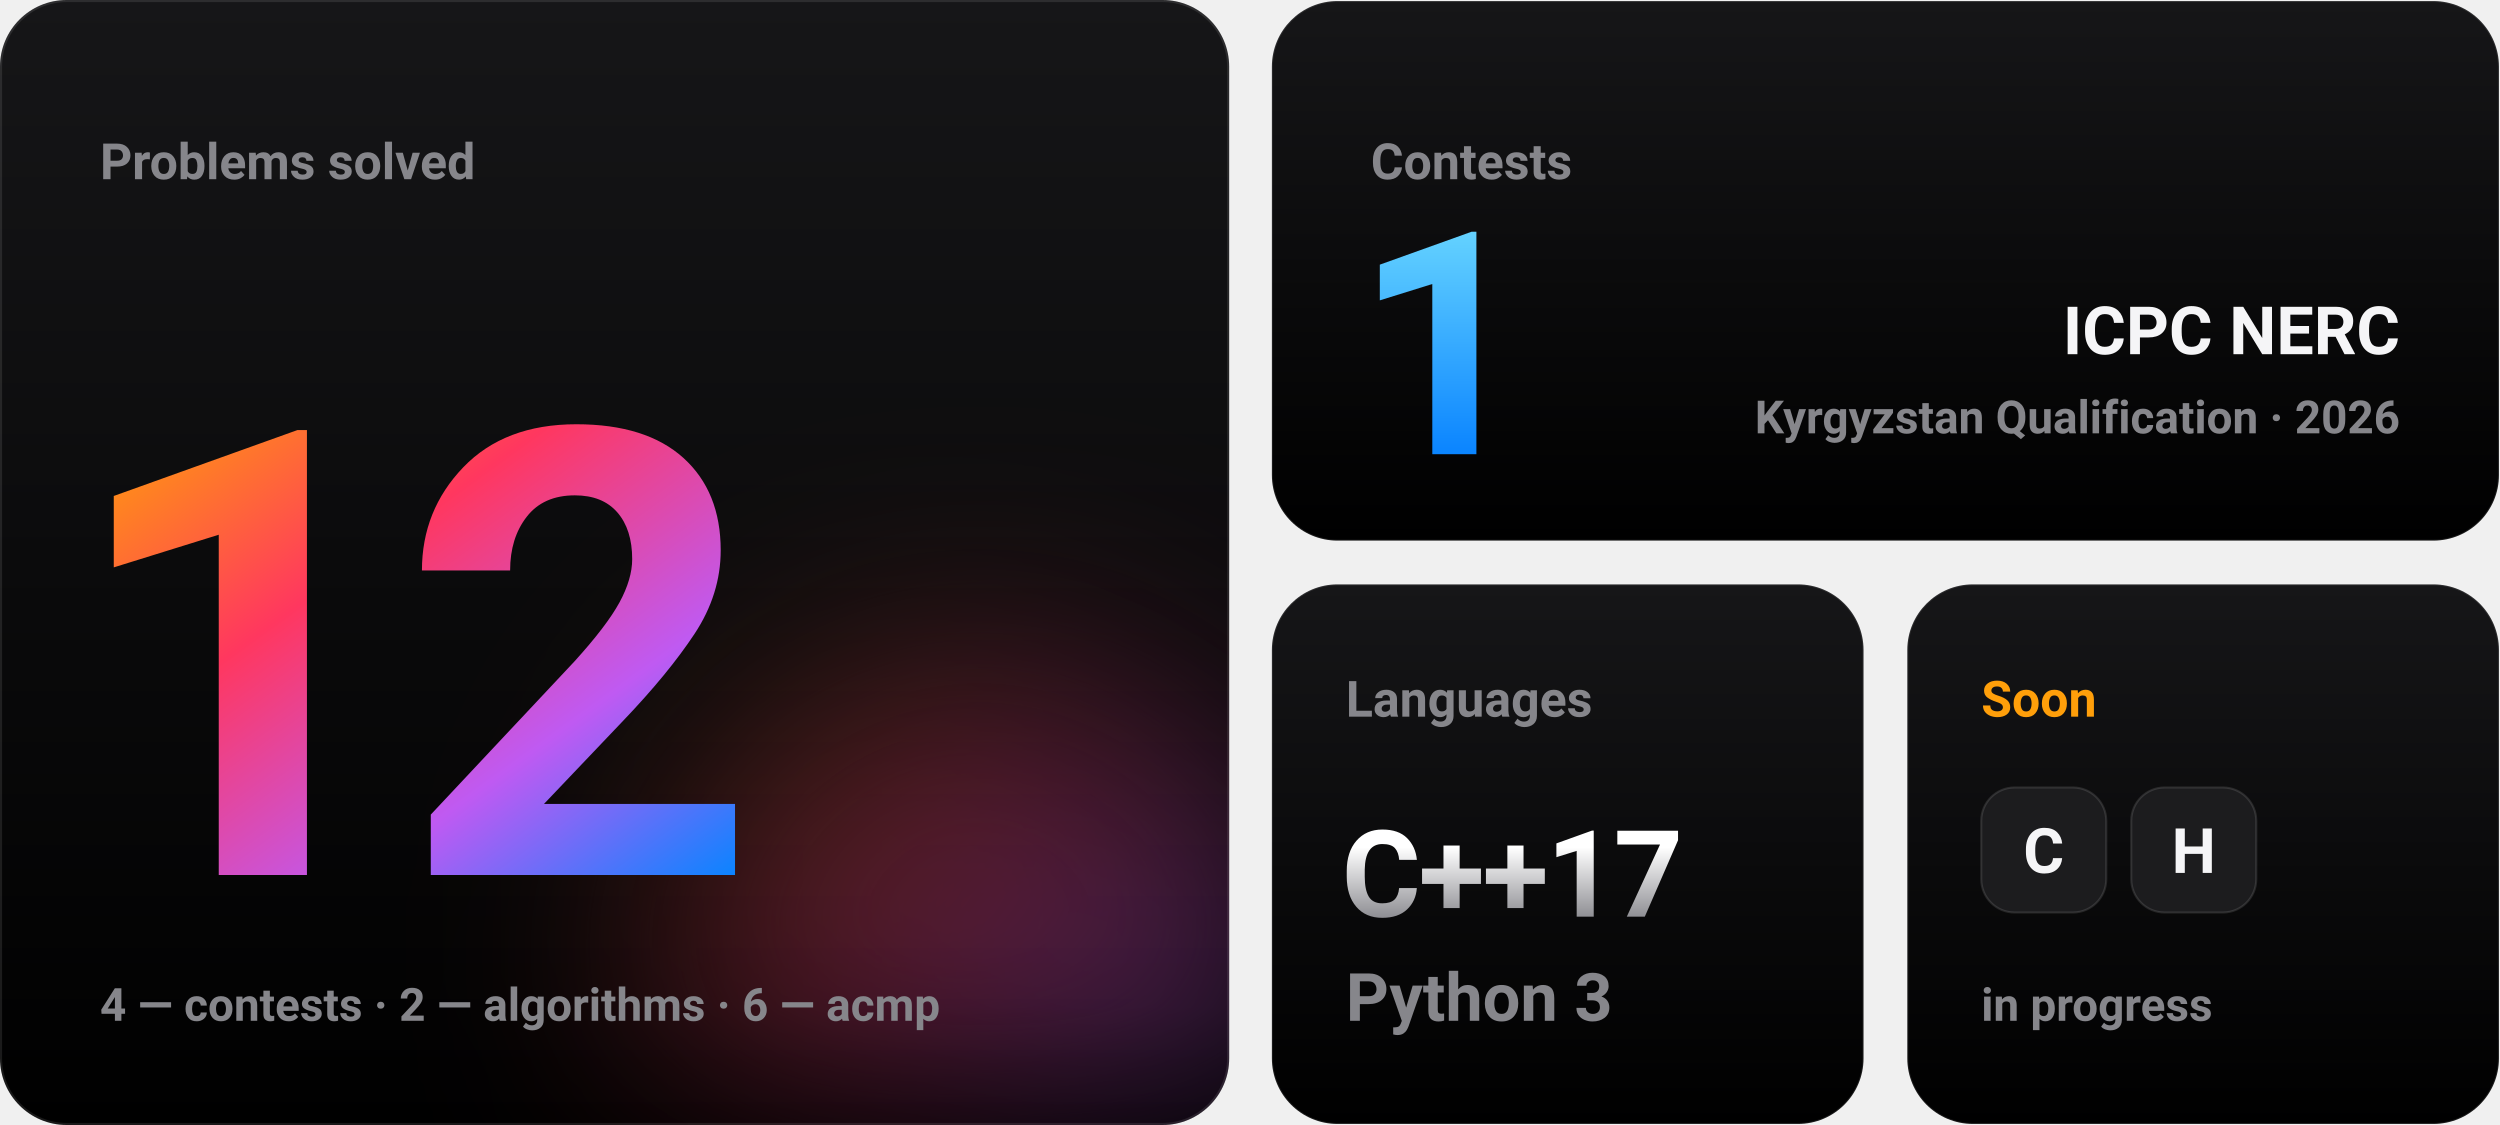
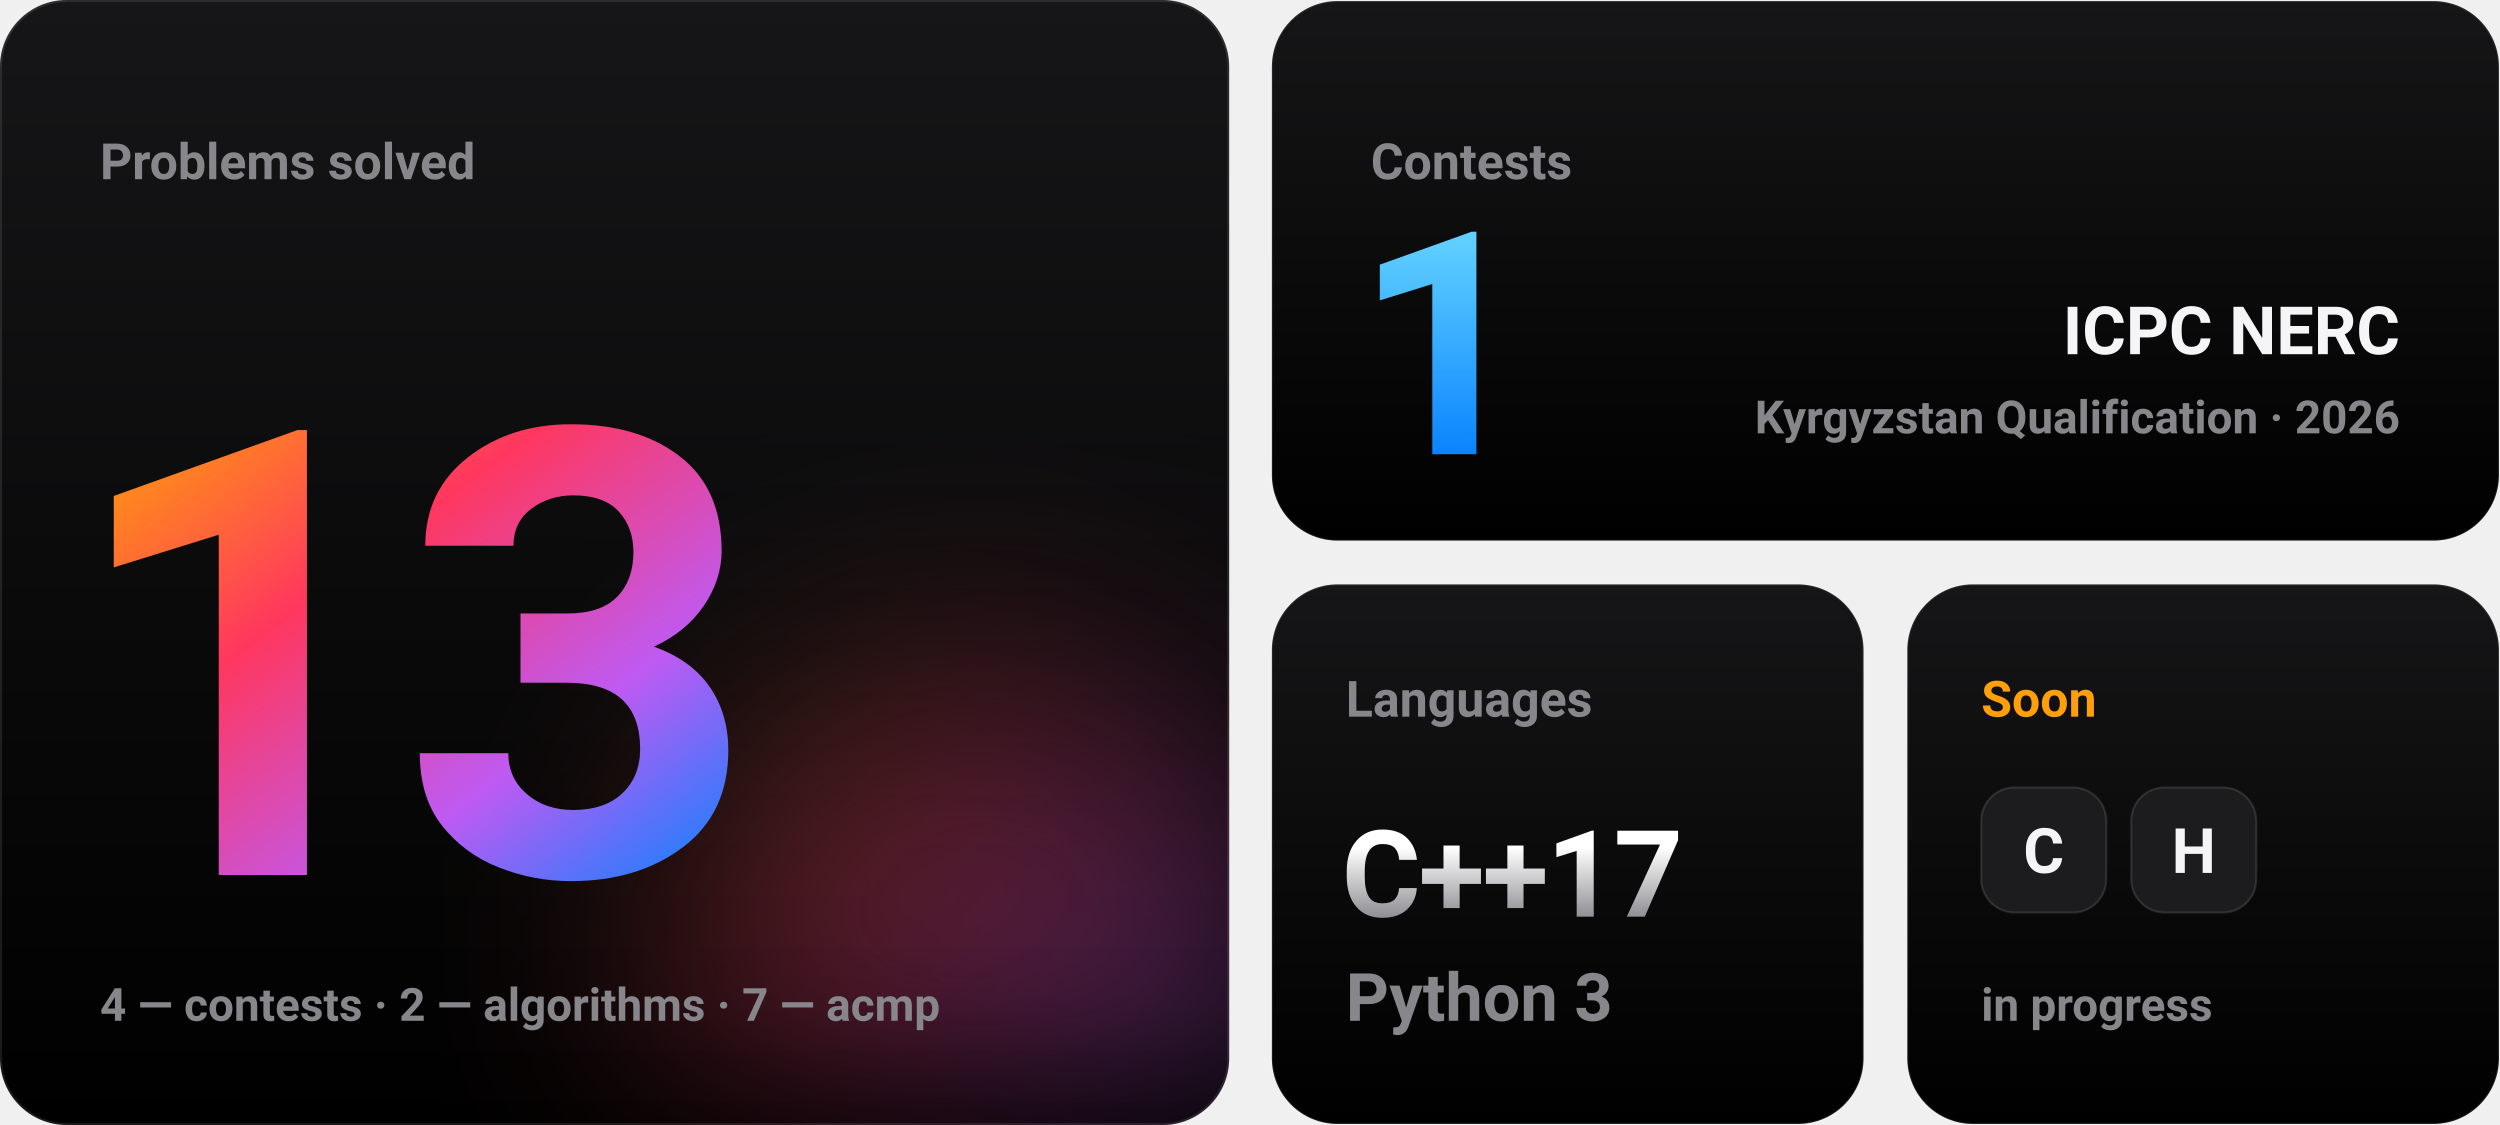
- <svg xmlns="http://www.w3.org/2000/svg" width="1200" height="540" viewBox="0 0 1200 540" role="img" aria-label="Problems solved: 12 (4 from contests, 2 from algorithms, 6 from acmp). Contests: 1. Soon: C, H.">
+ <svg xmlns="http://www.w3.org/2000/svg" width="1200" height="540" viewBox="0 0 1200 540" role="img" aria-label="Problems solved: 13 (4 from contests, 2 from algorithms, 7 from acmp). Contests: 1. Soon: C, H.">
  <defs>
    <linearGradient id="ai" x1="0" y1="0" x2="1" y2="1">
      <stop offset="0" stop-color="#ff9f0a" />
      <stop offset="0.35" stop-color="#ff375f" />
      <stop offset="0.7" stop-color="#bf5af2" />
      <stop offset="1" stop-color="#0a84ff" />
    </linearGradient>
    <linearGradient id="blue" x1="0" y1="0" x2="0" y2="1">
      <stop offset="0" stop-color="#64d2ff" />
      <stop offset="1" stop-color="#0a84ff" />
    </linearGradient>
    <linearGradient id="titanium" x1="0" y1="0" x2="0" y2="1">
      <stop offset="0.2" stop-color="#ffffff" />
      <stop offset="1" stop-color="#8e8e93" />
    </linearGradient>
    <linearGradient id="tile" x1="0" y1="0" x2="0" y2="1">
      <stop offset="0" stop-color="#161618" />
      <stop offset="1" stop-color="#000000" />
    </linearGradient>
    <filter id="blur" x="-100%" y="-100%" width="300%" height="300%">
      <feGaussianBlur stdDeviation="60" />
    </filter>
    <clipPath id="t1">
      <rect width="590" height="540" rx="32" />
    </clipPath>
  </defs>
  <g font-family="-apple-system, BlinkMacSystemFont, 'SF Pro Display', 'Segoe UI', Roboto, Helvetica, Arial, sans-serif">
    <g font-weight="600">
      <g clip-path="url(#t1)">
        <rect width="590" height="540" fill="url(#tile)" />
        <circle cx="470" cy="470" r="150" fill="url(#ai)" opacity="0.35" filter="url(#blur)" />
      </g>
      <rect x="0.5" y="0.5" width="589" height="539" rx="31.5" fill="none" stroke="#ffffff" stroke-opacity="0.1" />
      <text x="48" y="86" font-size="24" fill="#86868b">Problems solved</text>
      <g font-size="300" font-weight="700" letter-spacing="-10" fill="url(#ai)">
-         <text x="30" y="420" opacity="0">9<animate attributeName="opacity" values="0;1;0" keyTimes="0;0.000;0.250" calcMode="discrete" dur="0.8s" fill="freeze" />
+         <text x="30" y="420" opacity="0">10<animate attributeName="opacity" values="0;1;0" keyTimes="0;0.000;0.250" calcMode="discrete" dur="0.8s" fill="freeze" />
        </text>
-         <text x="30" y="420" opacity="0">10<animate attributeName="opacity" values="0;1;0" keyTimes="0;0.250;0.500" calcMode="discrete" dur="0.8s" fill="freeze" />
+         <text x="30" y="420" opacity="0">11<animate attributeName="opacity" values="0;1;0" keyTimes="0;0.250;0.500" calcMode="discrete" dur="0.8s" fill="freeze" />
        </text>
-         <text x="30" y="420" opacity="0">11<animate attributeName="opacity" values="0;1;0" keyTimes="0;0.500;0.750" calcMode="discrete" dur="0.8s" fill="freeze" />
+         <text x="30" y="420" opacity="0">12<animate attributeName="opacity" values="0;1;0" keyTimes="0;0.500;0.750" calcMode="discrete" dur="0.8s" fill="freeze" />
        </text>
-         <text x="30" y="420">12<animate attributeName="opacity" values="0;1" keyTimes="0;0.750" calcMode="discrete" dur="0.8s" fill="freeze" />
+         <text x="30" y="420">13<animate attributeName="opacity" values="0;1" keyTimes="0;0.750" calcMode="discrete" dur="0.8s" fill="freeze" />
        </text>
      </g>
-       <text x="48" y="490" font-size="22" fill="#86868b">4 — contests  ·  2 — algorithms  ·  6 — acmp</text>
+       <text x="48" y="490" font-size="22" fill="#86868b">4 — contests  ·  2 — algorithms  ·  7 — acmp</text>
      <rect x="610.5" y="0.5" width="589" height="259" rx="31.5" fill="url(#tile)" stroke="#ffffff" stroke-opacity="0.1" />
      <text x="658" y="86" font-size="24" fill="#86868b">Contests</text>
      <text x="650" y="218" font-size="150" font-weight="700" letter-spacing="-4" fill="url(#blue)">1</text>
      <text x="1152" y="170" font-size="32" font-weight="700" fill="#f5f5f7" text-anchor="end">ICPC NERC</text>
      <text x="1152" y="208" font-size="22" fill="#86868b" text-anchor="end">Kyrgyzstan Qualification · 2026</text>
      <rect x="610.5" y="280.5" width="284" height="259" rx="31.5" fill="url(#tile)" stroke="#ffffff" stroke-opacity="0.1" />
      <text x="646" y="344" font-size="24" fill="#86868b">Languages</text>
      <text x="644" y="440" font-size="58" font-weight="700" letter-spacing="-1" fill="url(#titanium)">C++17</text>
      <text x="646" y="490" font-size="32" fill="#86868b">Python 3</text>
      <rect x="915.5" y="280.5" width="284" height="259" rx="31.5" fill="url(#tile)" stroke="#ffffff" stroke-opacity="0.1" />
      <text x="951" y="344" font-size="24" fill="#ff9f0a">Soon</text>
      <rect x="951" y="378" width="60" height="60" rx="16" fill="#1c1c1e" stroke="#ffffff" stroke-opacity="0.12" />
      <text x="981" y="419" font-size="30" font-weight="700" fill="#f5f5f7" text-anchor="middle">C</text>
      <rect x="1023" y="378" width="60" height="60" rx="16" fill="#1c1c1e" stroke="#ffffff" stroke-opacity="0.12" />
      <text x="1053" y="419" font-size="30" font-weight="700" fill="#f5f5f7" text-anchor="middle">H</text>
      <text x="951" y="490" font-size="22" fill="#86868b">in progress</text>
    </g>
  </g>
</svg>
